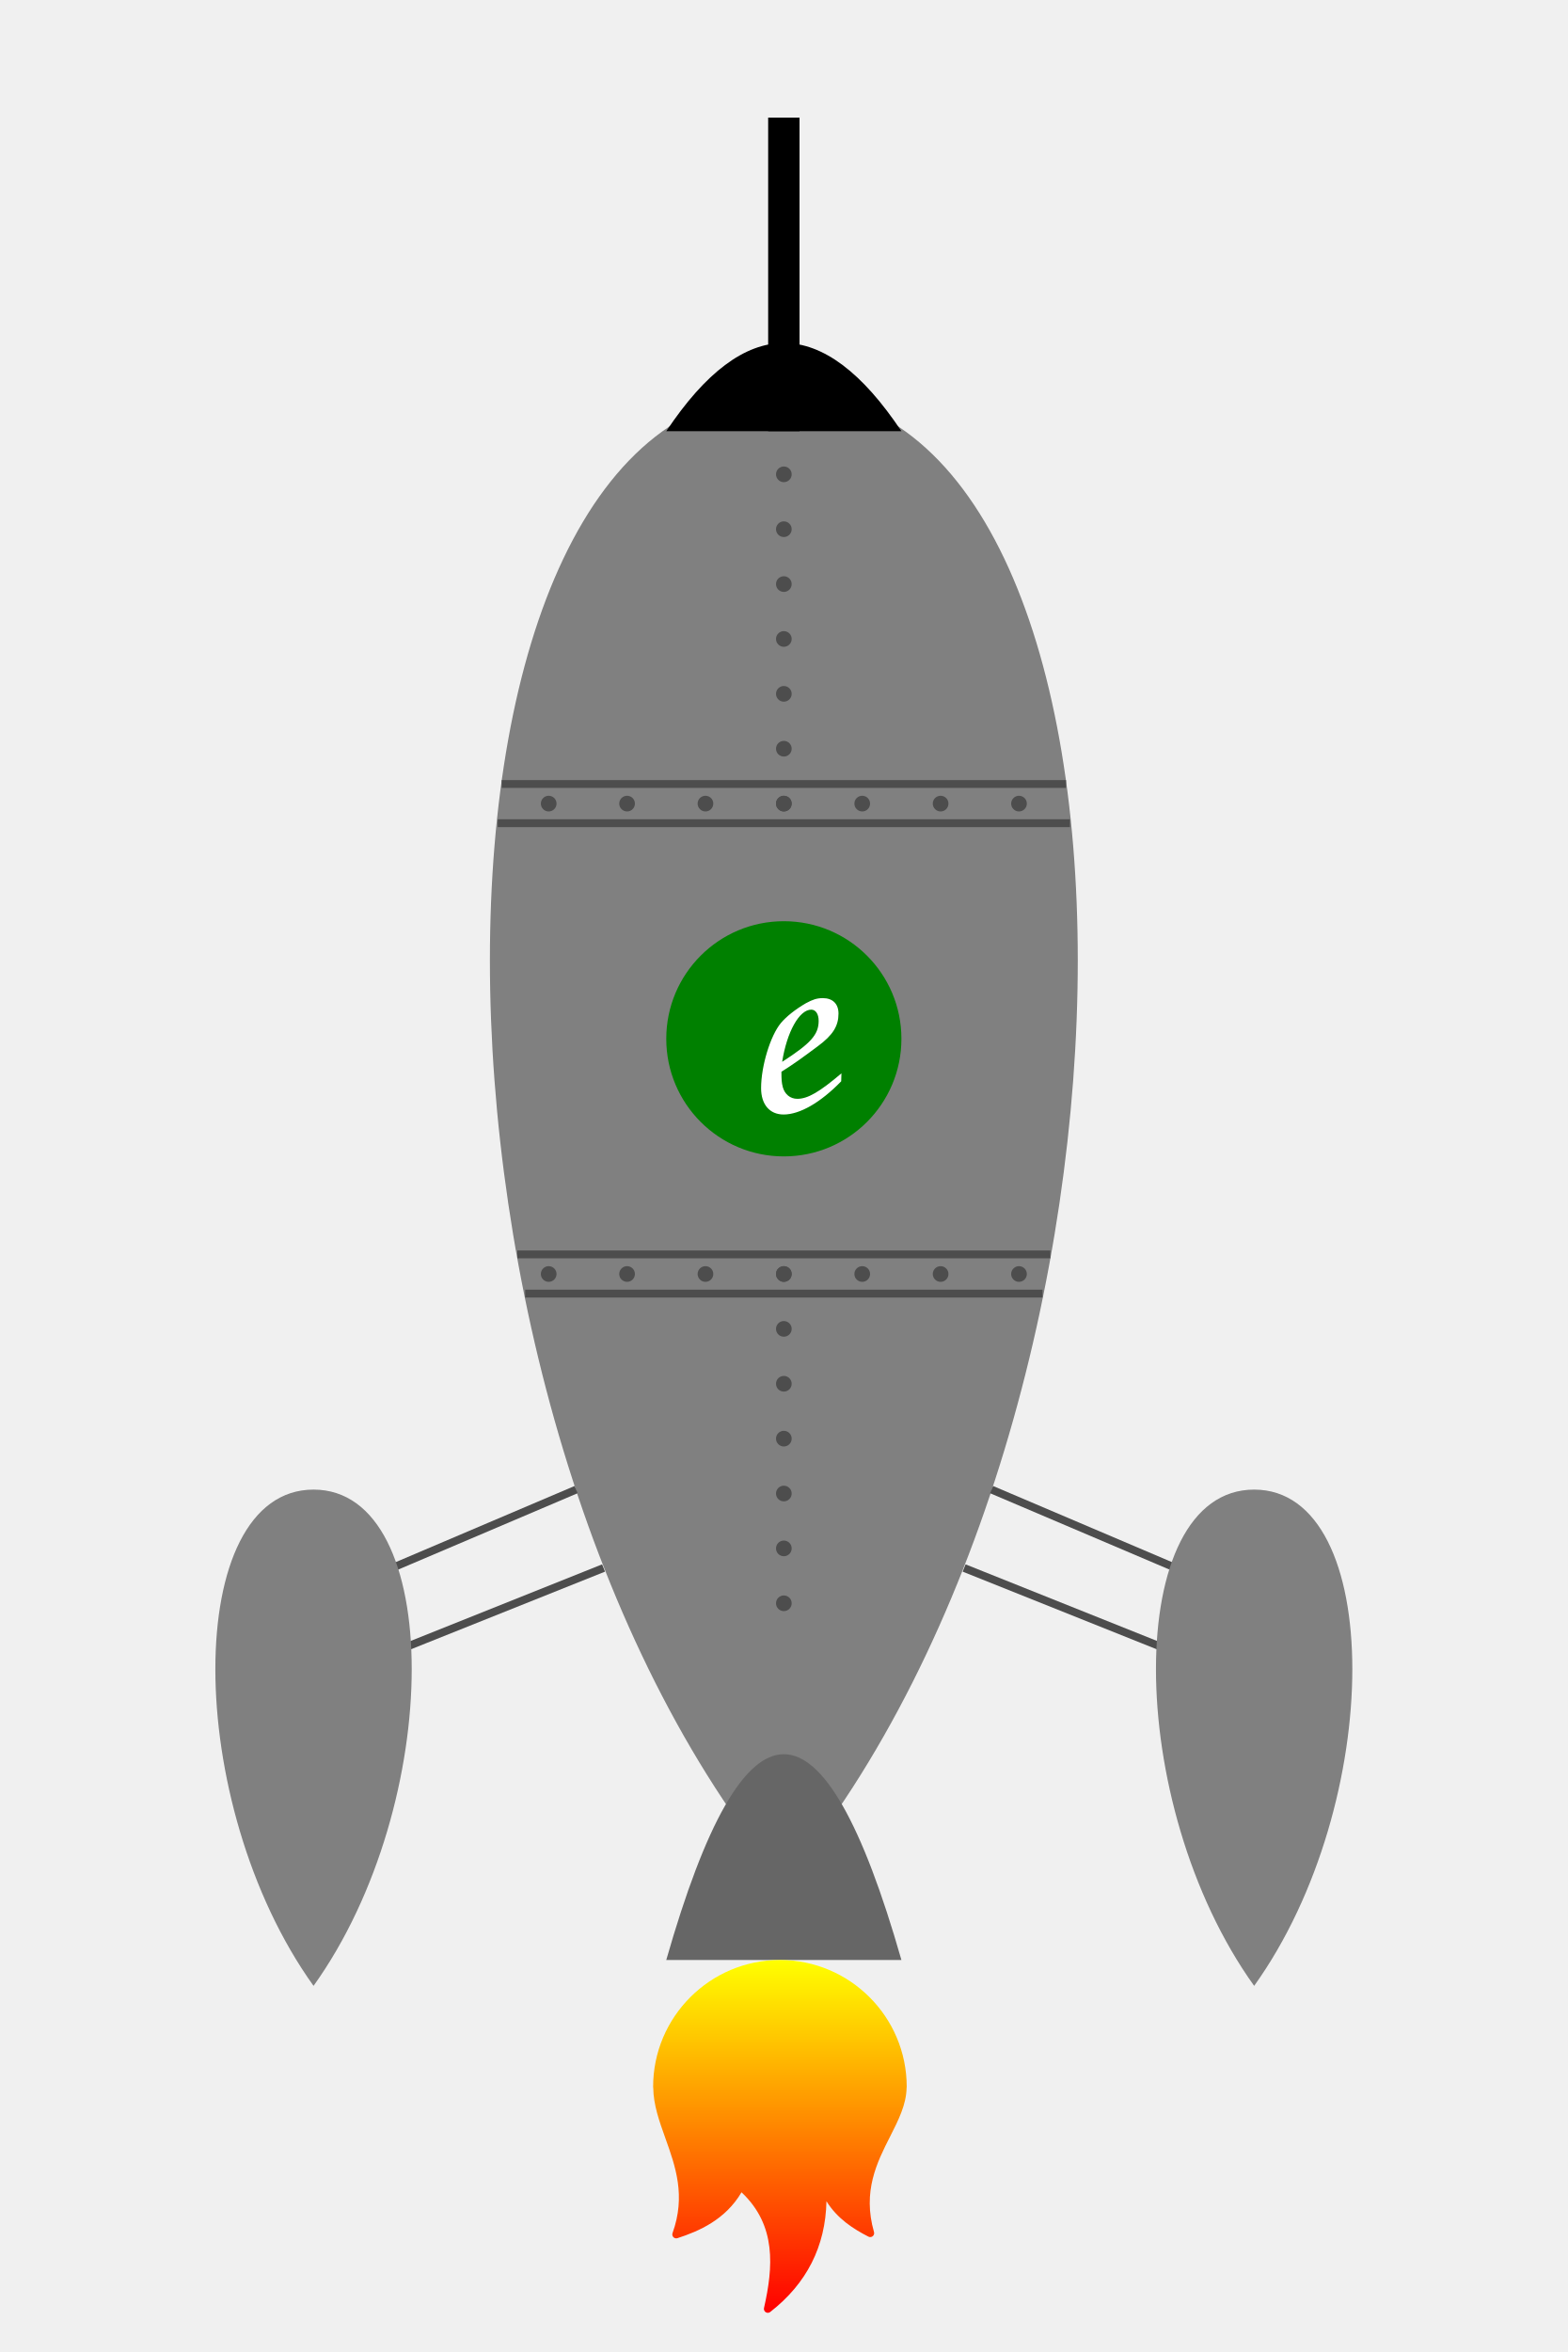
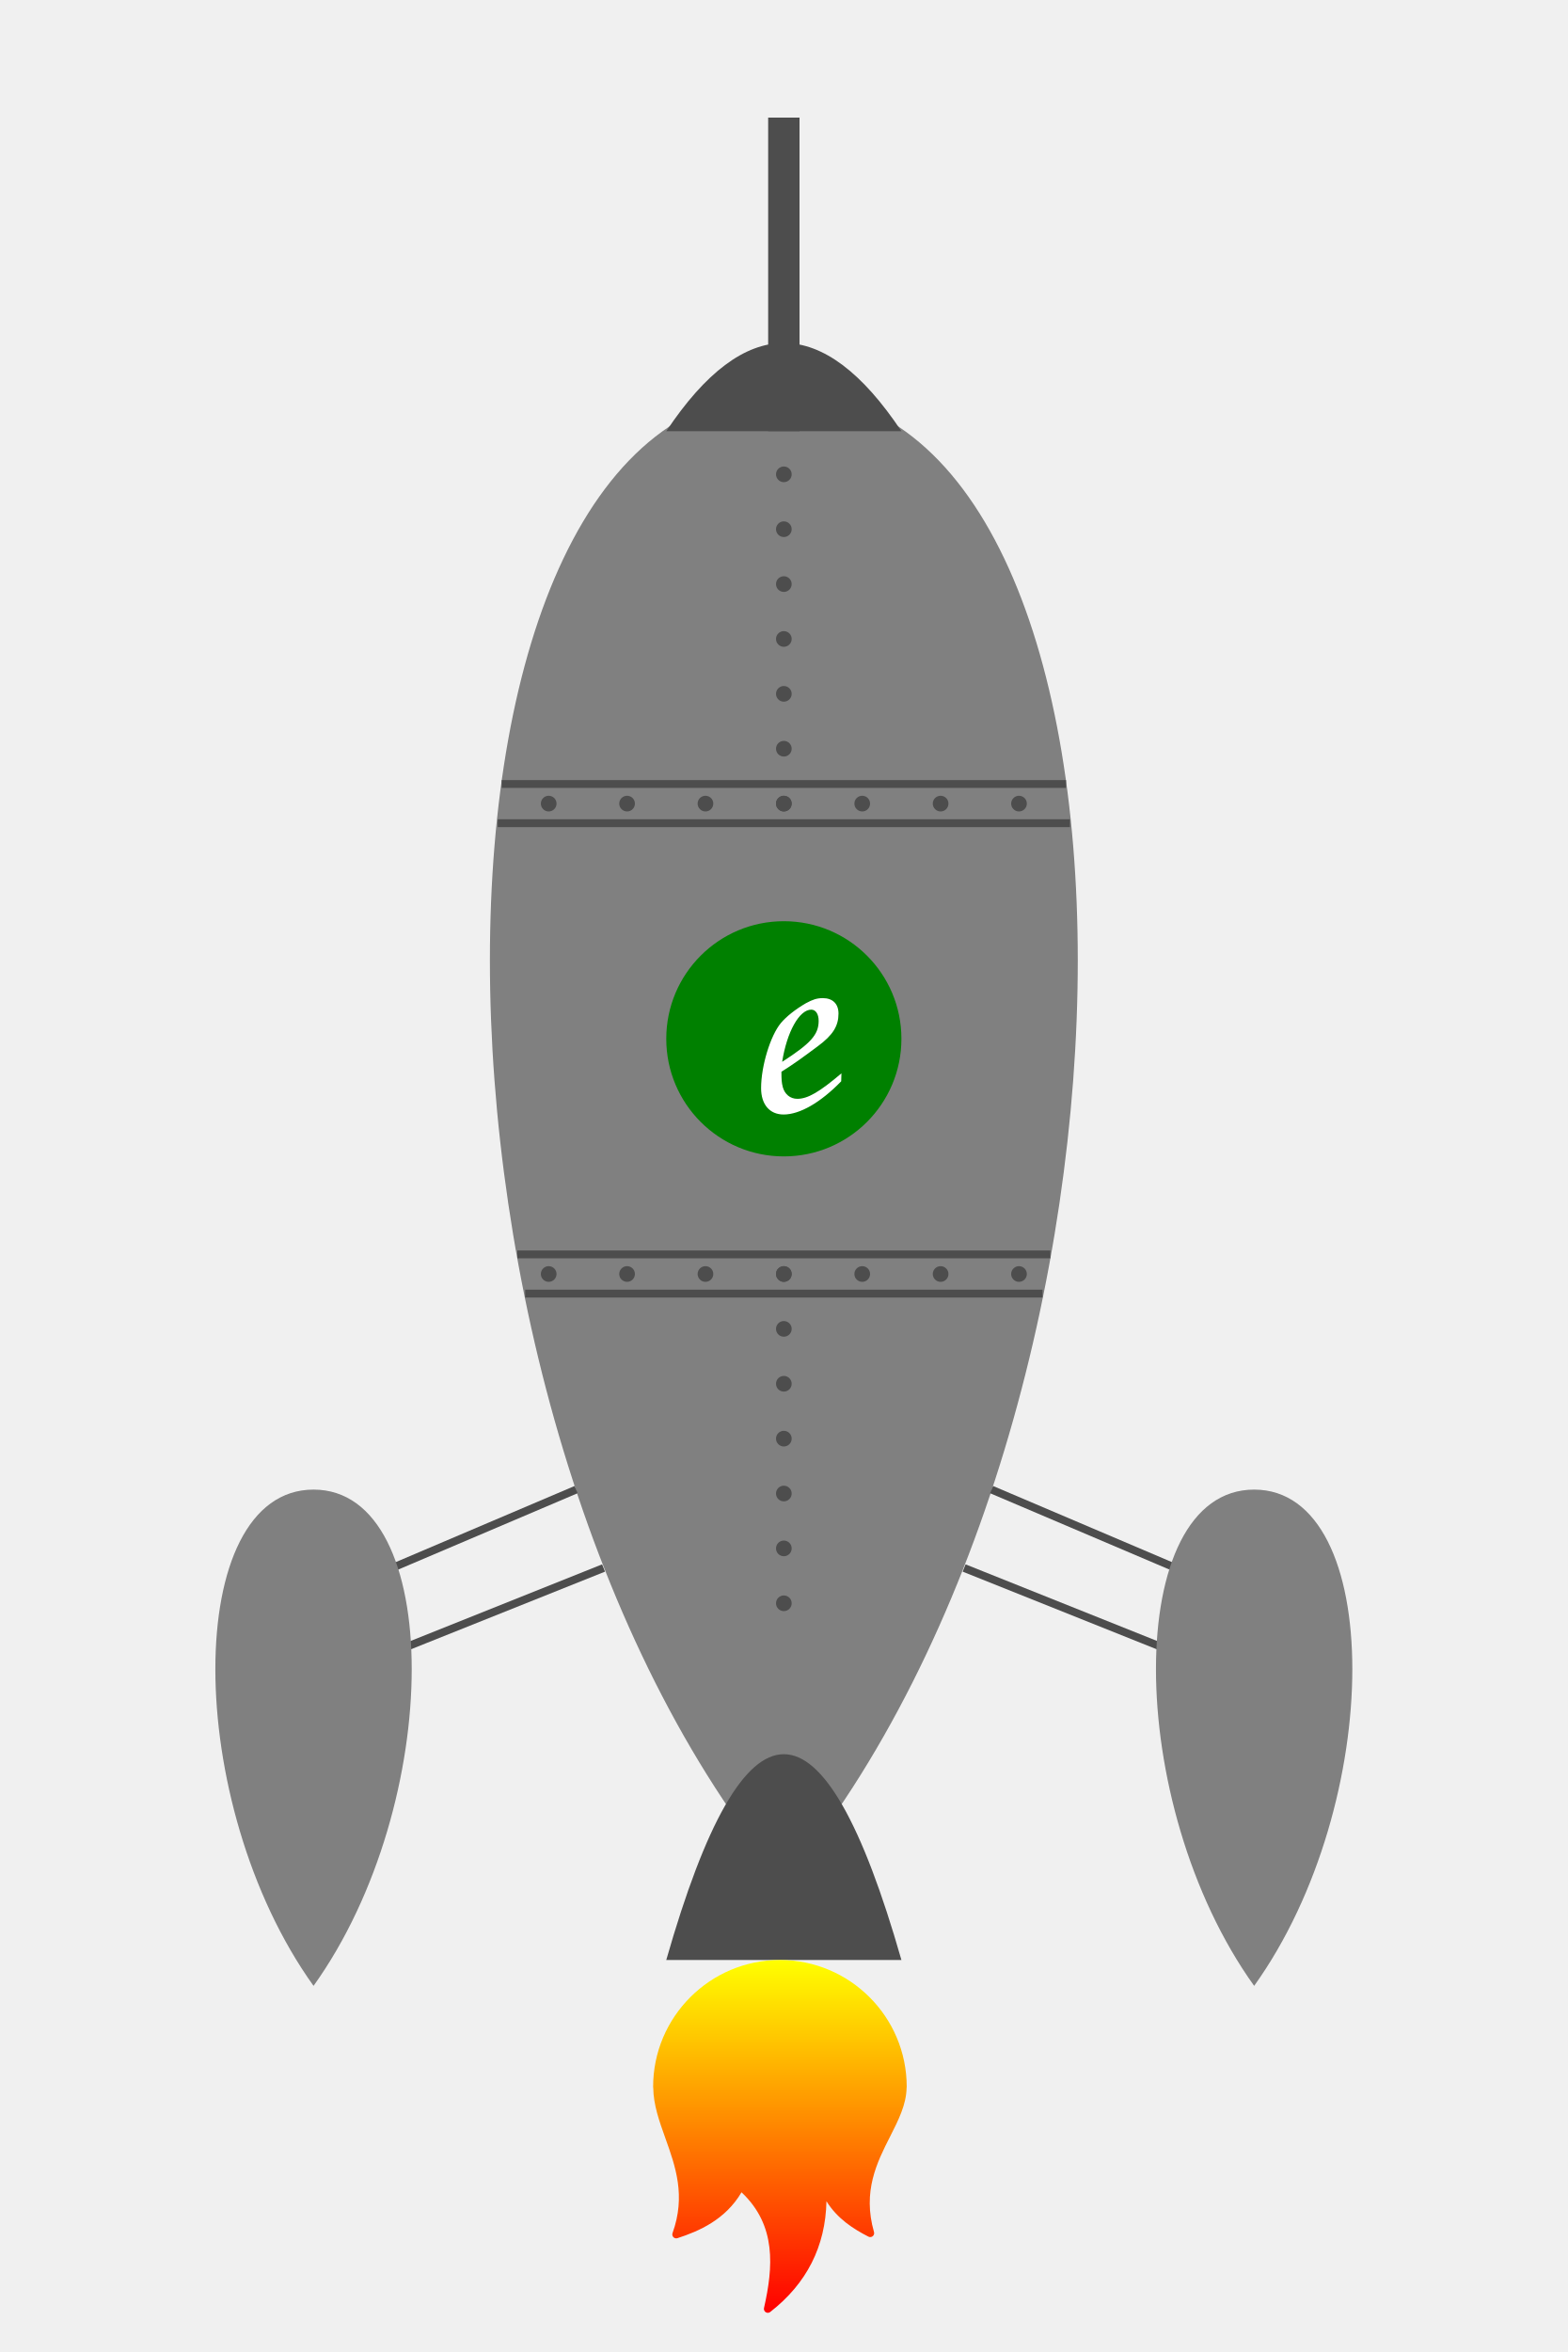
<svg xmlns="http://www.w3.org/2000/svg" width="200" height="300" viewBox="0 0 200 300">
  <defs>
    <linearGradient id="redToYellowGradient" x1="0%" y1="0%" x2="0%" y2="100%">
      <stop offset="0%" style="stop-color:red;stop-opacity:1" />
      <stop offset="100%" style="stop-color:yellow;stop-opacity:1" />
    </linearGradient>
  </defs>
  <path d="M 100,50   C 50,50 50,180 100,240   C 150,180 150,50 100,50   Z" fill="grey" />
-   <path d="M 85,55   C 95,40 105,40 115,55   Z" fill="black" />
-   <line x1="100" y1="15" x2="100" y2="55" stroke="black" stroke-width="4" />
+   <path d="M 85,55   C 95,40 105,40 115,55   Z" fill="#4d4d4d" />
+   <line x1="100" y1="15" x2="100" y2="55" stroke="#4d4d4d" stroke-width="4" />
  <line x1="64" y1="100" x2="136" y2="100" stroke="#4d4d4d" stroke-width="1" />
  <line x1="63.5" y1="105" x2="136.5" y2="105" stroke="#4d4d4d" stroke-width="1" />
  <line x1="66" y1="160" x2="134" y2="160" stroke="#4d4d4d" stroke-width="1" />
  <line x1="67" y1="165" x2="133" y2="165" stroke="#4d4d4d" stroke-width="1" />
  <circle cx="70" cy="102.5" r="1" fill="#4d4d4d" />
  <circle cx="80" cy="102.5" r="1" fill="#4d4d4d" />
  <circle cx="90" cy="102.5" r="1" fill="#4d4d4d" />
  <circle cx="100" cy="102.5" r="1" fill="#4d4d4d" />
  <circle cx="110" cy="102.5" r="1" fill="#4d4d4d" />
  <circle cx="120" cy="102.5" r="1" fill="#4d4d4d" />
  <circle cx="130" cy="102.5" r="1" fill="#4d4d4d" />
  <circle cx="70" cy="162.5" r="1" fill="#4d4d4d" />
  <circle cx="80" cy="162.5" r="1" fill="#4d4d4d" />
  <circle cx="90" cy="162.5" r="1" fill="#4d4d4d" />
  <circle cx="100" cy="162.5" r="1" fill="#4d4d4d" />
  <circle cx="110" cy="162.5" r="1" fill="#4d4d4d" />
  <circle cx="120" cy="162.5" r="1" fill="#4d4d4d" />
  <circle cx="130" cy="162.5" r="1" fill="#4d4d4d" />
  <circle cx="100" cy="102.5" r="1" fill="#4d4d4d" />
  <circle cx="100" cy="95.5" r="1" fill="#4d4d4d" />
  <circle cx="100" cy="88.5" r="1" fill="#4d4d4d" />
  <circle cx="100" cy="81.5" r="1" fill="#4d4d4d" />
  <circle cx="100" cy="74.5" r="1" fill="#4d4d4d" />
  <circle cx="100" cy="67.5" r="1" fill="#4d4d4d" />
  <circle cx="100" cy="60.5" r="1" fill="#4d4d4d" />
  <circle cx="100" cy="162.5" r="1" fill="#4d4d4d" />
  <circle cx="100" cy="169.5" r="1" fill="#4d4d4d" />
  <circle cx="100" cy="176.5" r="1" fill="#4d4d4d" />
  <circle cx="100" cy="183.5" r="1" fill="#4d4d4d" />
  <circle cx="100" cy="190.5" r="1" fill="#4d4d4d" />
  <circle cx="100" cy="197.5" r="1" fill="#4d4d4d" />
  <circle cx="100" cy="204.5" r="1" fill="#4d4d4d" />
  <circle cx="100" cy="132.5" r="15" fill="green" />
  <text x="100" y="132.5" font-family="cursive" font-size="35" fill="white" text-anchor="middle" dominant-baseline="middle">e</text>
  <line x1="50" y1="200" x2="73.5" y2="190" stroke="#4d4d4d" stroke-width="1" />
  <line x1="52" y1="210" x2="77" y2="200" stroke="#4d4d4d" stroke-width="1" />
  <line x1="150" y1="200" x2="126.5" y2="190" stroke="#4d4d4d" stroke-width="1" />
  <line x1="148" y1="210" x2="123" y2="200" stroke="#4d4d4d" stroke-width="1" />
  <path d="M 40,190   C 23.3,190 23.3,230 40,253.3   C 56.7,230 56.7,190 40,190   Z" fill="grey" />
  <path d="M 160,190   C 143.3,190 143.3,230 160,253.3   C 176.7,230 176.7,190 160,190   Z" fill="grey" />
-   <path d="M 85,250   C 95,215 105,215 115,250   Z" fill="#666666" />
+   <path d="M 85,250   C 95,215 105,215 115,250   Z" fill="#4d4d4d" />
  <g style="stroke: none; stroke-width: 0; stroke-dasharray: none; stroke-linecap: butt; stroke-linejoin: miter; stroke-miterlimit: 10; fill: none; fill-rule: nonzero; opacity: 1;" transform="translate(77, 295) scale(0.5, -0.5)">
    <path d="M 45 90 c -17.839 0 -32.352 -14.513 -32.352 -32.352 c 0 -0.083 0.01 -0.164 0.029 -0.241 c 0.053 -4.364 1.532 -8.496 3.097 -12.867 c 2.584 -7.221 5.257 -14.688 1.824 -24.21 c -0.129 -0.359 -0.043 -0.76 0.222 -1.035 c 0.266 -0.274 0.664 -0.373 1.026 -0.256 c 5.503 1.779 12.247 4.712 16.355 11.703 c 8.973 -8.432 8.082 -19.154 5.736 -29.521 c -0.093 -0.412 0.083 -0.838 0.439 -1.065 c 0.356 -0.226 0.818 -0.205 1.15 0.055 c 9.298 7.239 14.109 16.728 14.346 28.253 c 2.806 -4.496 6.895 -7.083 10.718 -9.039 c 0.354 -0.181 0.783 -0.135 1.091 0.118 c 0.308 0.253 0.436 0.665 0.325 1.048 c -2.985 10.402 0.776 17.815 4.096 24.355 c 2.132 4.202 4.148 8.175 4.22 12.468 c 0.02 0.075 0.029 0.153 0.029 0.234 C 77.352 75.487 62.839 90 45 90 z" style="fill: url(#redToYellowGradient);" />
  </g>
</svg>
